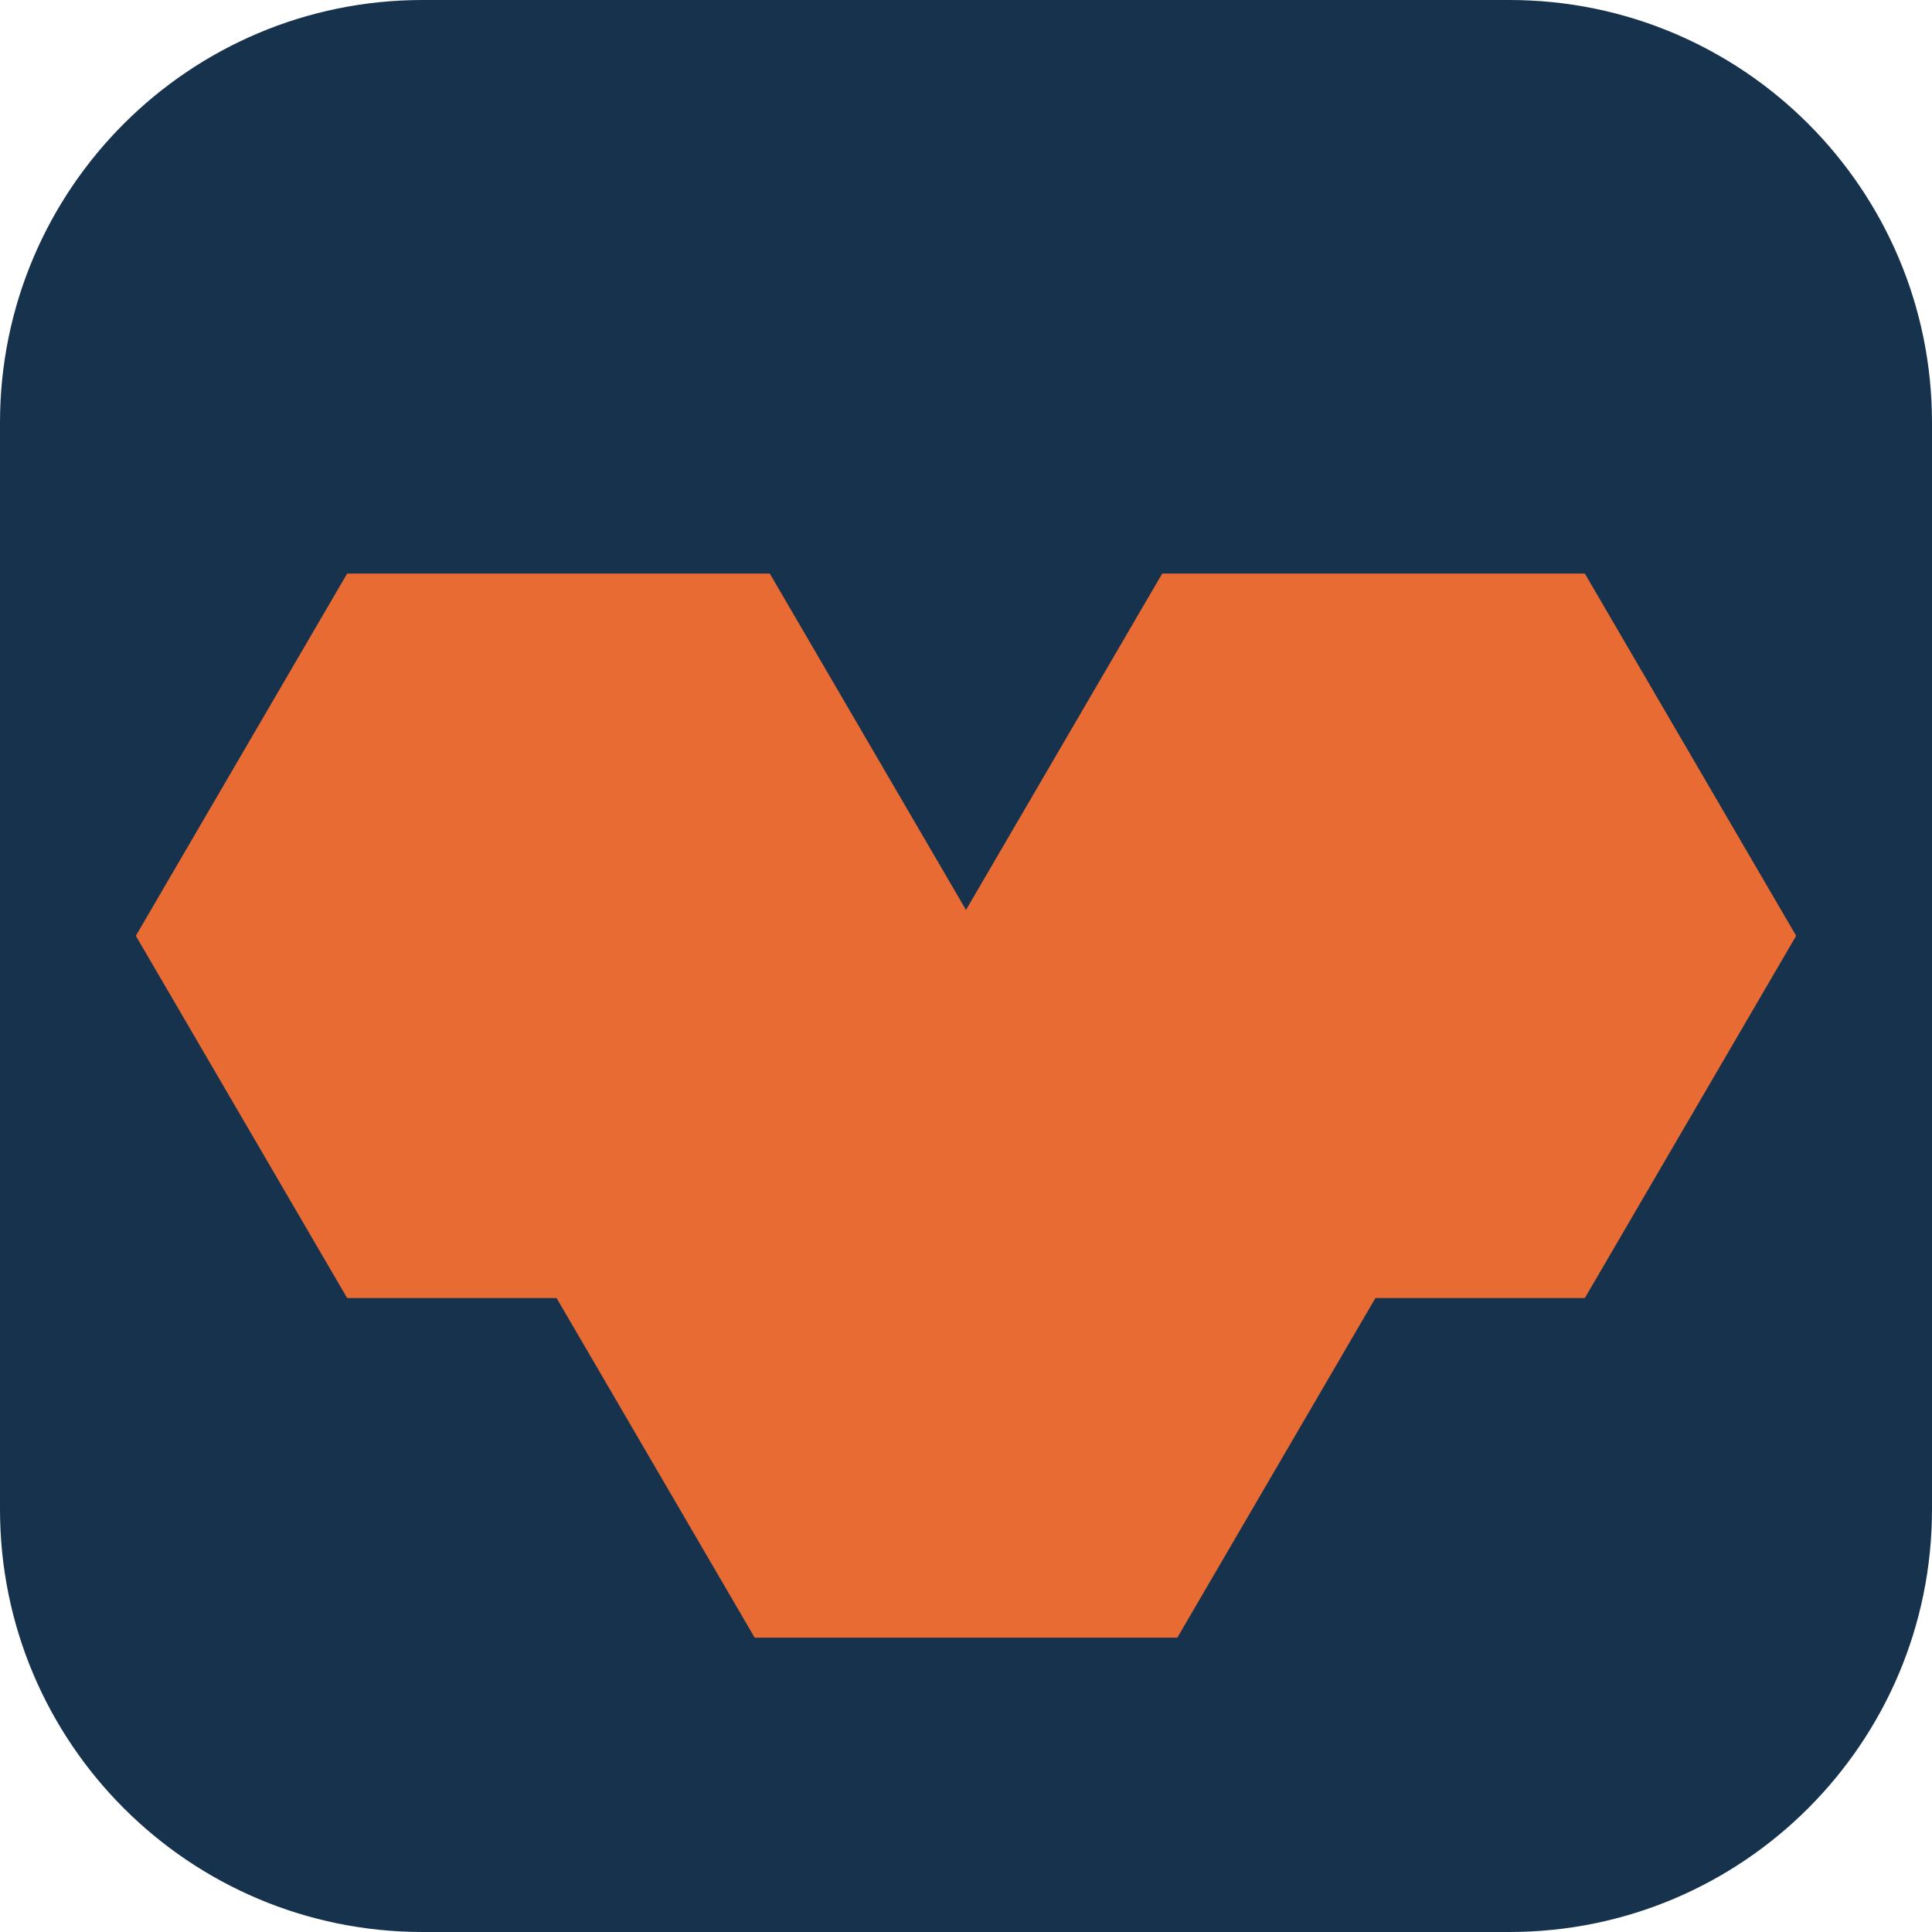
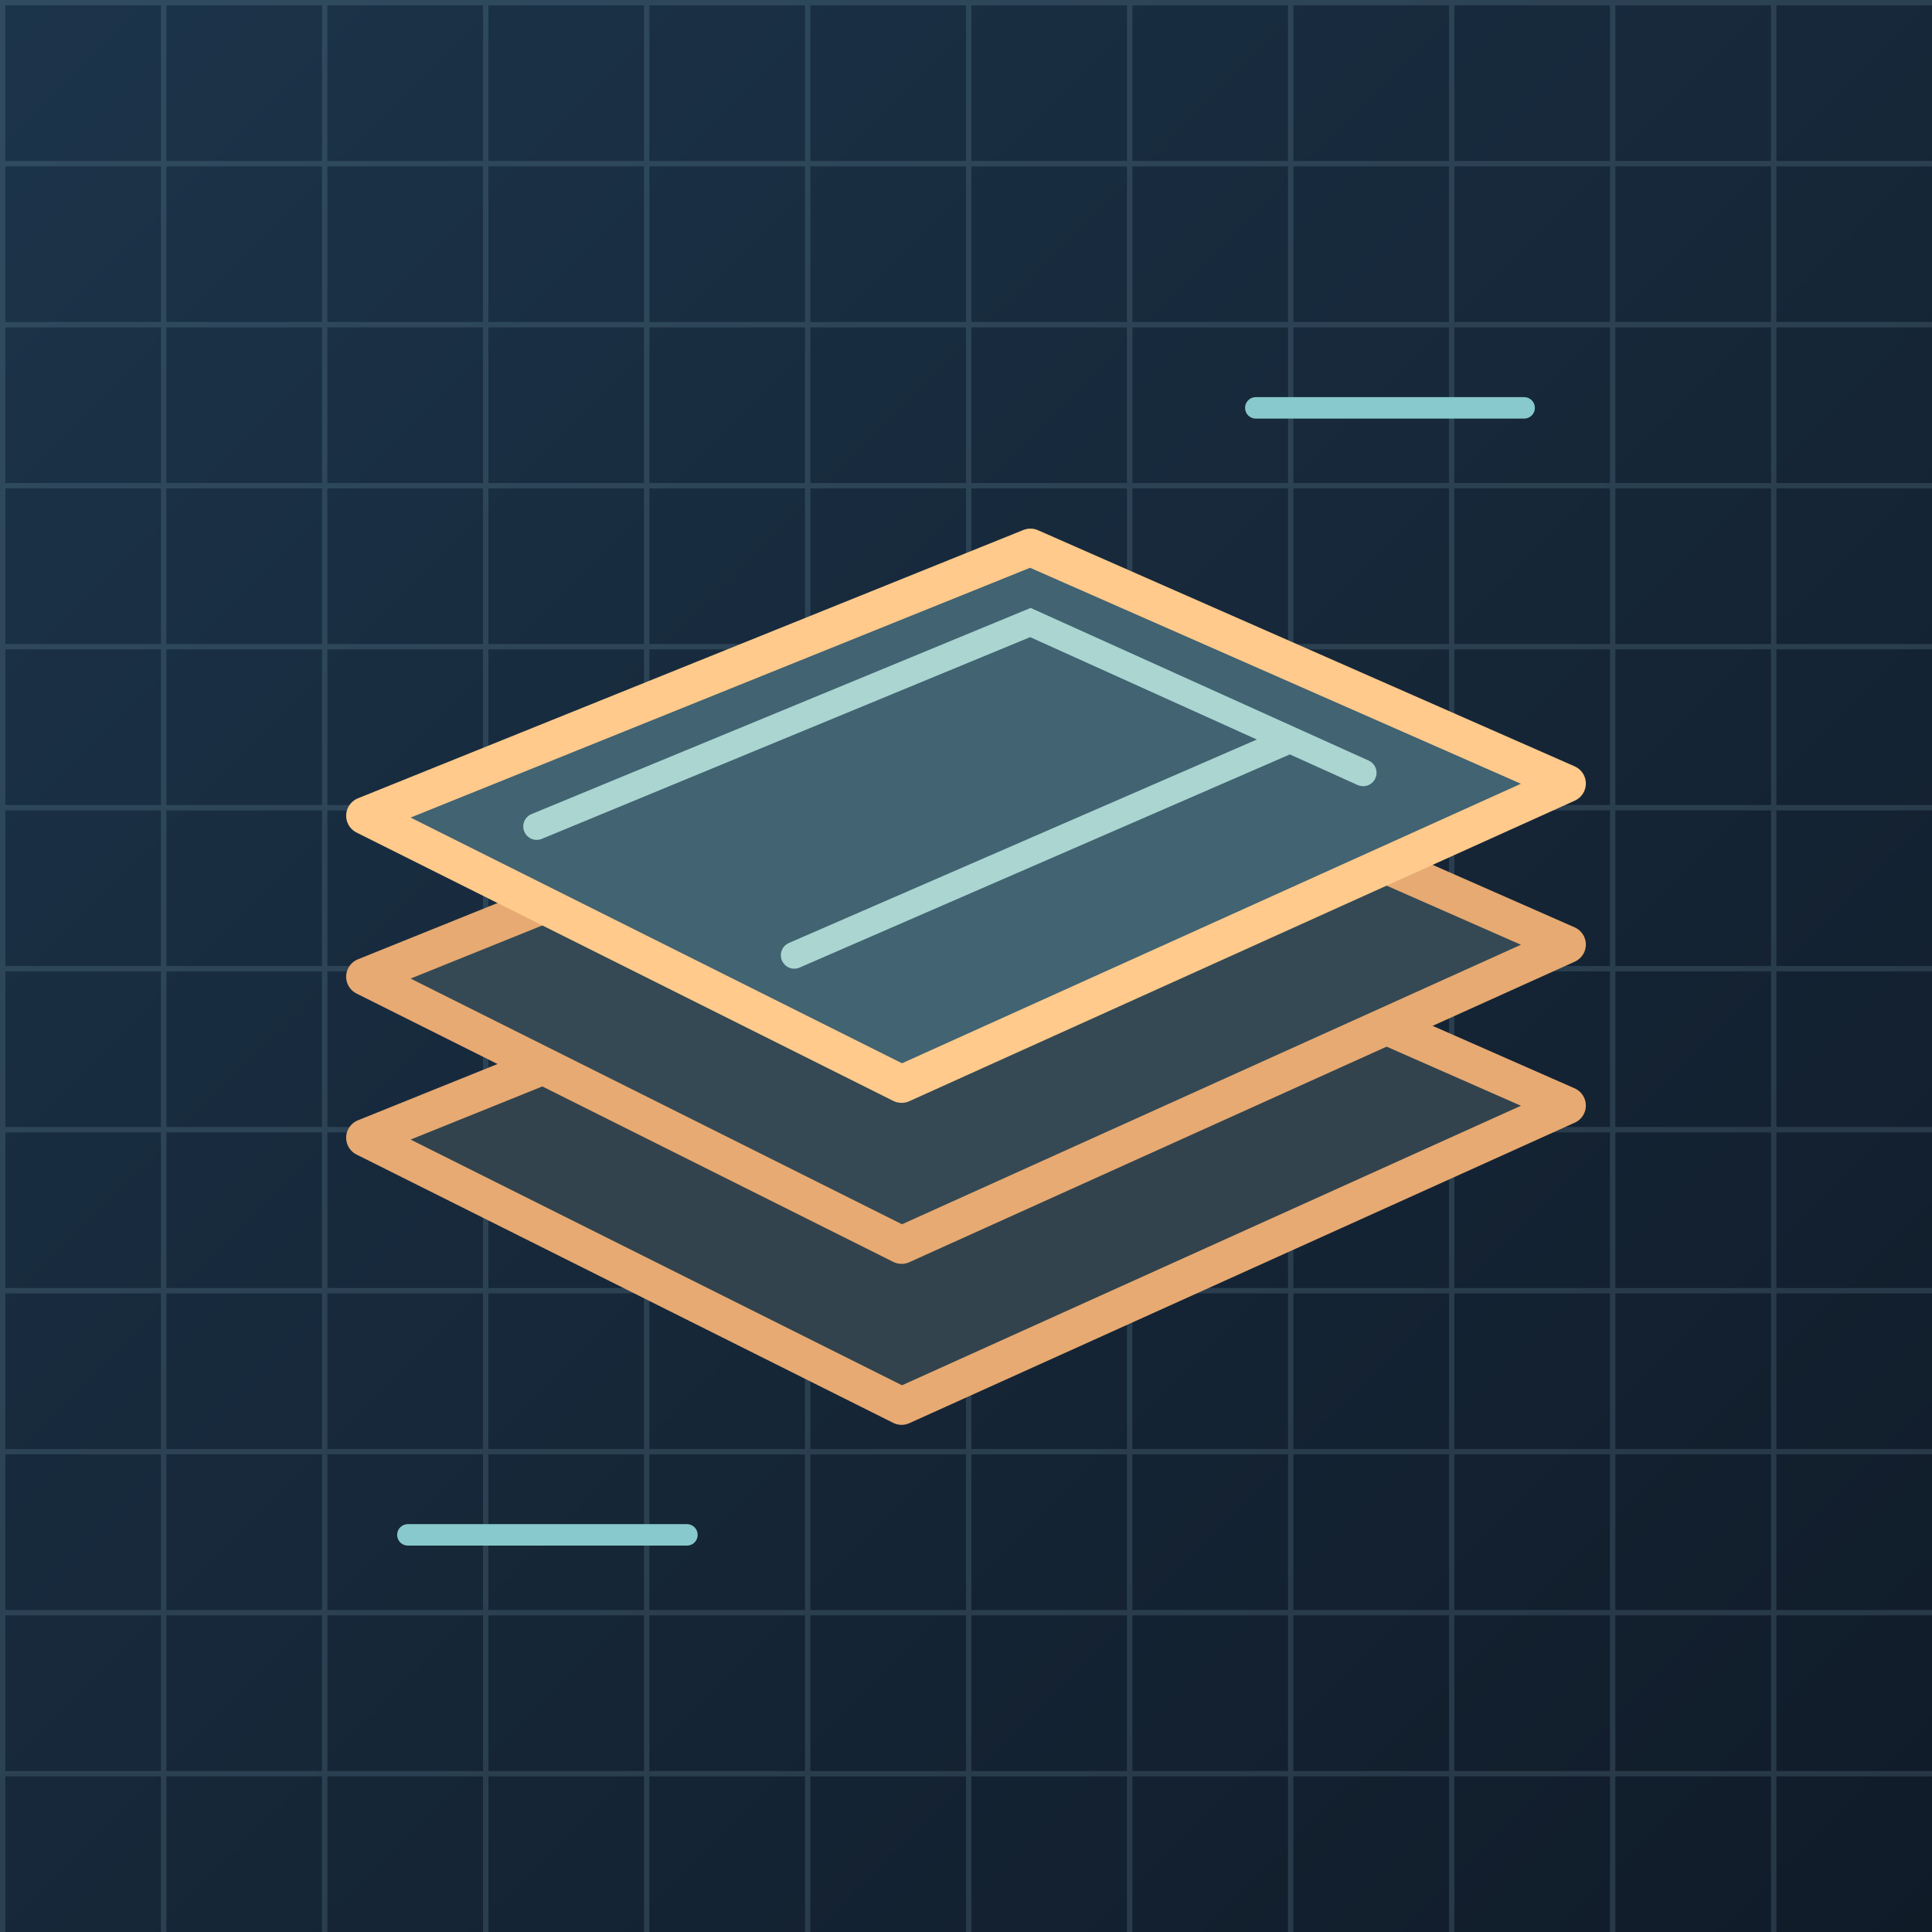
- <svg xmlns="http://www.w3.org/2000/svg" viewBox="0 0 512 512" role="img" aria-label="蜂窝纸板报价">
-   <rect width="512" height="512" rx="112" fill="#17324d" />
-   <g fill="#e96b34">
-     <path d="M92 152h112l56 96-56 96H92l-56-96z" />
-     <path d="M308 152h112l56 96-56 96H308l-56-96z" />
-     <path d="M200 242h112l56 96-56 96H200l-56-96z" />
+ <svg xmlns="http://www.w3.org/2000/svg" width="180" height="180" viewBox="0 0 180 180" role="img" aria-label="深蓝纸板叠层，内部计价">
+   <defs>
+     <linearGradient id="background" x2="1" y2="1" gradientUnits="objectBoundingBox">
+       <stop stop-color="#1c344a" />
+       <stop offset="1" stop-color="#101b28" />
+     </linearGradient>
+     <pattern id="grid" width="15" height="15" patternUnits="userSpaceOnUse">
+       <path d="M15 0H0V15" fill="none" stroke="#8fb4c4" stroke-opacity=".18" />
+     </pattern>
+   </defs>
+   <rect width="180" height="180" fill="url(#background)" />
+   <rect width="180" height="180" fill="url(#grid)" />
+   <g stroke="#e7aa72" stroke-width="3.5" stroke-linejoin="round">
+     <path d="M34 106l62-25 50 22-62 28z" fill="#32434d" />
+     <path d="M34 91l62-25 50 22-62 28z" fill="#344954" />
+     <path d="M34 76l62-25 50 22-62 28z" fill="#416372" stroke="#ffca8b" />
  </g>
+   <path d="M50 77l46-19 31 14M74 89l46-20" fill="none" stroke="#bce9e1" stroke-width="2.5" stroke-linecap="round" opacity=".85" />
+   <path d="M38 143h26m53-105h25" fill="none" stroke="#87c9cc" stroke-width="2" stroke-linecap="round" />
</svg>
